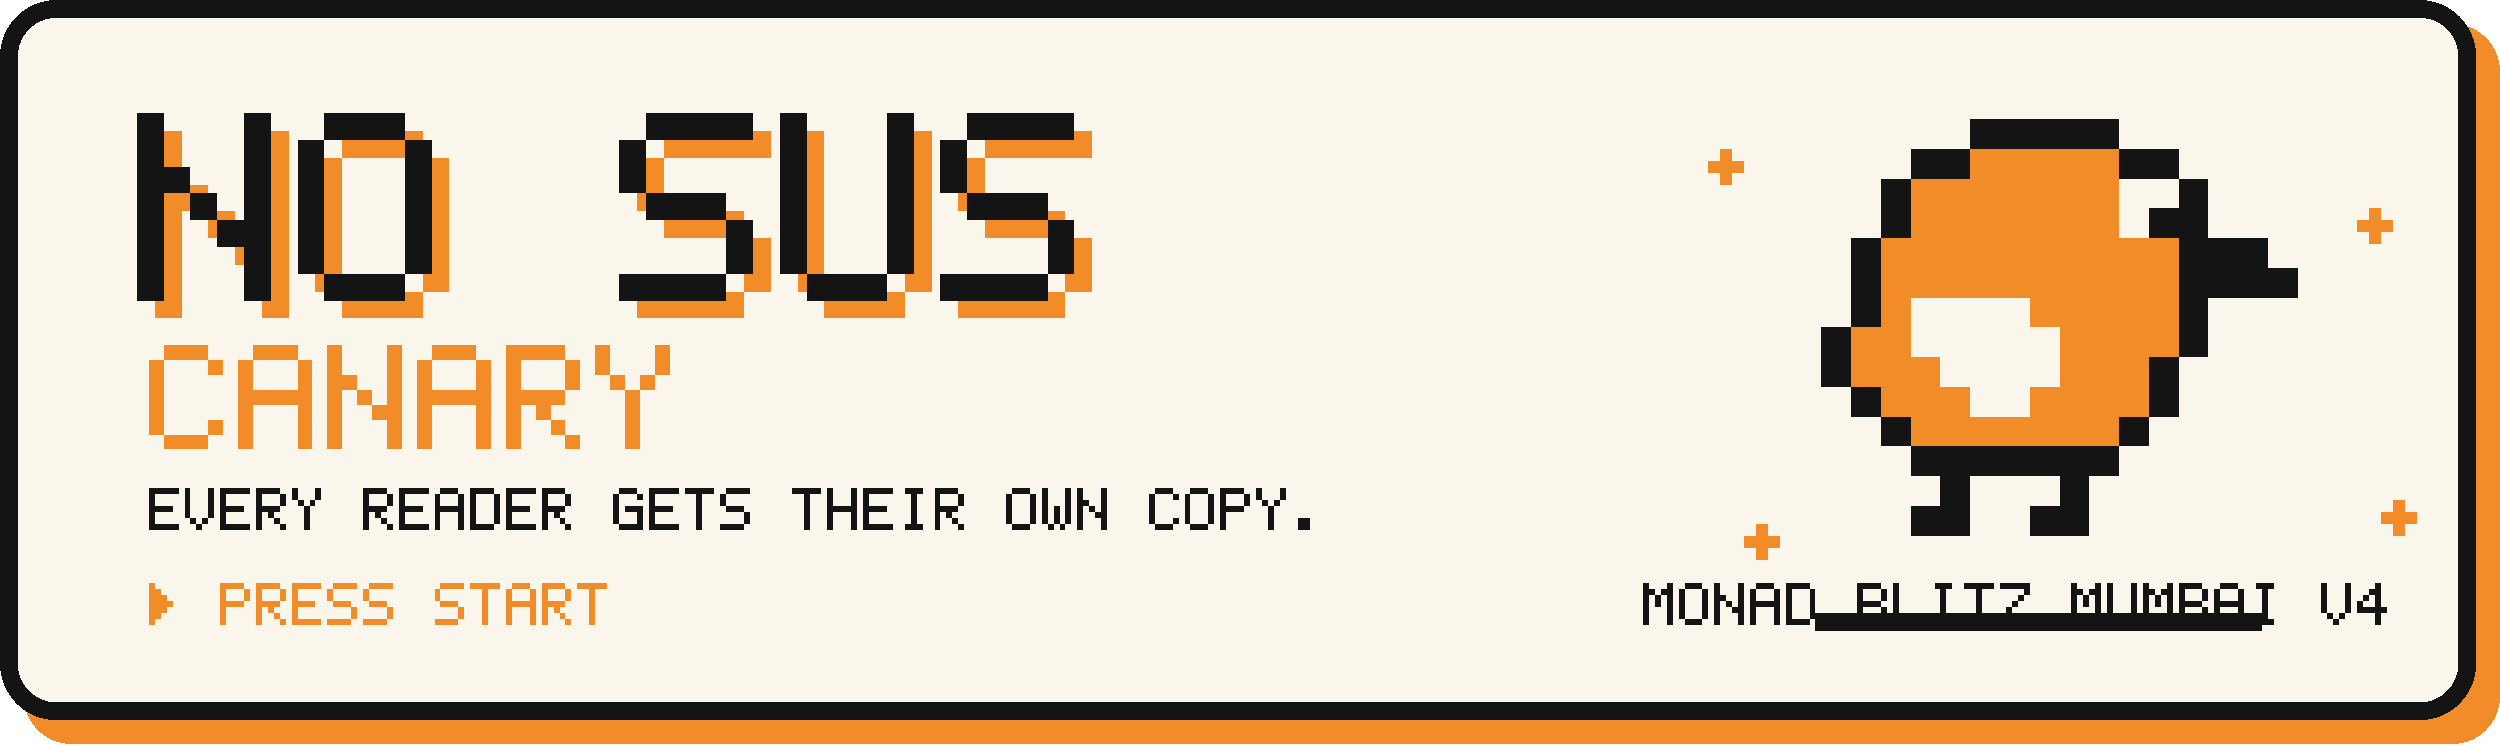
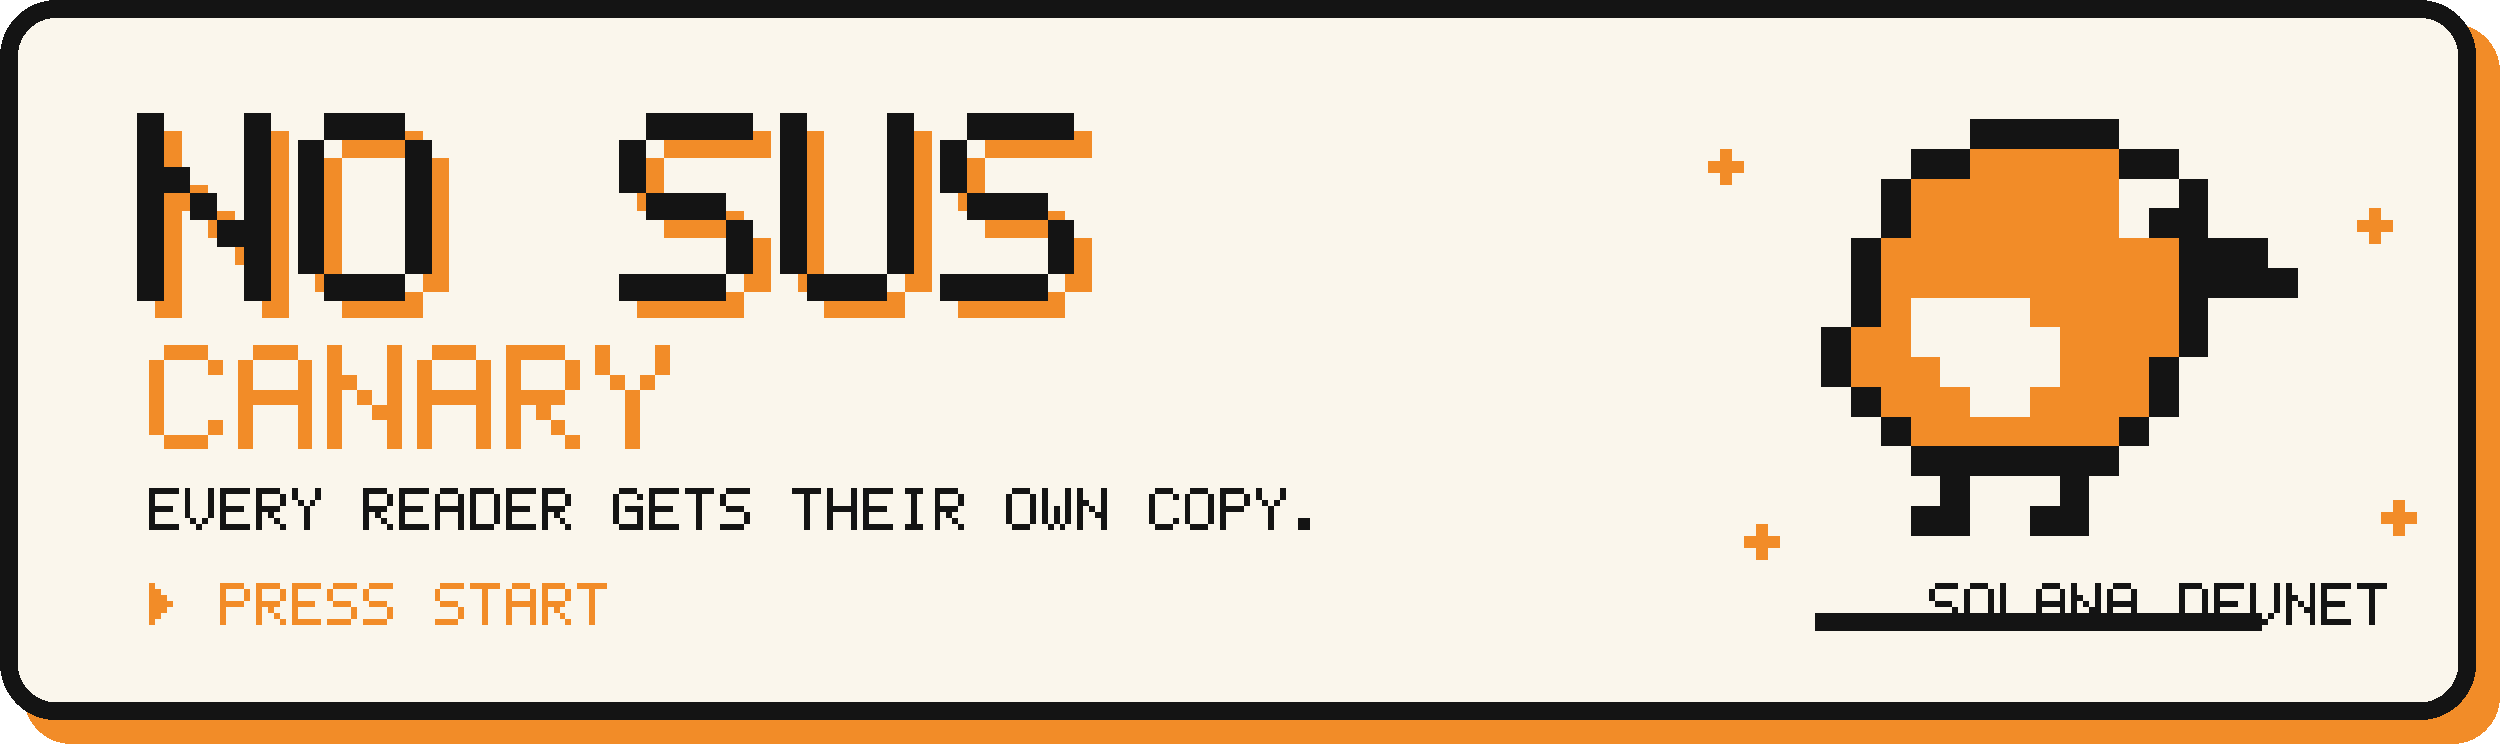
<svg xmlns="http://www.w3.org/2000/svg" width="840" height="250" viewBox="0 0 840 250" role="img" aria-label="NO SUS Canary: every reader gets their own copy." shape-rendering="crispEdges">
  <style>
.blink { animation: blink 1.1s linear infinite; }
@keyframes blink { 0%,55% { opacity: 1; } 56%,100% { opacity: 0; } }
.fa { animation: flapA 0.5s linear infinite; }
.fb { opacity: 0; animation: flapB 0.5s linear infinite; }
@keyframes flapA { 0%,49.9% { opacity: 1; } 50%,100% { opacity: 0; } }
@keyframes flapB { 0%,49.9% { opacity: 0; } 50%,100% { opacity: 1; } }
.bob { animation: bob 1.2s ease-in-out infinite alternate; }
@keyframes bob { from { transform: translateY(0); } to { transform: translateY(-8px); } }
.spark { animation: spark 2.4s steps(2, end) infinite; }
@keyframes spark { 0%,100% { opacity: 1; } 50% { opacity: 0; } }
@media (prefers-reduced-motion: reduce) { * { animation: none !important; } }
</style>
  <defs />
  <rect x="8" y="8" width="832" height="242" rx="16" fill="#F28C28" />
  <rect x="3" y="3" width="826" height="236" rx="16" fill="#FAF6EC" stroke="#141414" stroke-width="6" />
  <rect x="610" y="206" width="150" height="6" fill="#141414" />
  <g class="spark" style="animation-delay:0s" fill="#F28C28">
    <rect x="578" y="50" width="4" height="12" />
    <rect x="574" y="54" width="12" height="4" />
  </g>
  <g class="spark" style="animation-delay:0.6s" fill="#F28C28">
    <rect x="796" y="70" width="4" height="12" />
    <rect x="792" y="74" width="12" height="4" />
  </g>
  <g class="spark" style="animation-delay:1.2s" fill="#F28C28">
    <rect x="590" y="176" width="4" height="12" />
    <rect x="586" y="180" width="12" height="4" />
  </g>
  <g class="spark" style="animation-delay:1.8s" fill="#F28C28">
    <rect x="804" y="168" width="4" height="12" />
    <rect x="800" y="172" width="12" height="4" />
  </g>
  <g fill="#F28C28">
    <rect x="52" y="44" width="9" height="9" />
    <rect x="88" y="44" width="9" height="9" />
    <rect x="52" y="53" width="9" height="9" />
    <rect x="88" y="53" width="9" height="9" />
    <rect x="52" y="62" width="18" height="9" />
    <rect x="88" y="62" width="9" height="9" />
    <rect x="52" y="71" width="9" height="9" />
    <rect x="70" y="71" width="9" height="9" />
    <rect x="88" y="71" width="9" height="9" />
    <rect x="52" y="80" width="9" height="9" />
    <rect x="79" y="80" width="18" height="9" />
    <rect x="52" y="89" width="9" height="9" />
    <rect x="88" y="89" width="9" height="9" />
    <rect x="52" y="98" width="9" height="9" />
    <rect x="88" y="98" width="9" height="9" />
    <rect x="115" y="44" width="27" height="9" />
    <rect x="106" y="53" width="9" height="9" />
    <rect x="142" y="53" width="9" height="9" />
    <rect x="106" y="62" width="9" height="9" />
    <rect x="142" y="62" width="9" height="9" />
    <rect x="106" y="71" width="9" height="9" />
    <rect x="142" y="71" width="9" height="9" />
    <rect x="106" y="80" width="9" height="9" />
    <rect x="142" y="80" width="9" height="9" />
    <rect x="106" y="89" width="9" height="9" />
    <rect x="142" y="89" width="9" height="9" />
    <rect x="115" y="98" width="27" height="9" />
    <rect x="223" y="44" width="36" height="9" />
    <rect x="214" y="53" width="9" height="9" />
    <rect x="214" y="62" width="9" height="9" />
    <rect x="223" y="71" width="27" height="9" />
    <rect x="250" y="80" width="9" height="9" />
    <rect x="250" y="89" width="9" height="9" />
    <rect x="214" y="98" width="36" height="9" />
    <rect x="268" y="44" width="9" height="9" />
    <rect x="304" y="44" width="9" height="9" />
    <rect x="268" y="53" width="9" height="9" />
    <rect x="304" y="53" width="9" height="9" />
    <rect x="268" y="62" width="9" height="9" />
    <rect x="304" y="62" width="9" height="9" />
    <rect x="268" y="71" width="9" height="9" />
    <rect x="304" y="71" width="9" height="9" />
    <rect x="268" y="80" width="9" height="9" />
    <rect x="304" y="80" width="9" height="9" />
    <rect x="268" y="89" width="9" height="9" />
    <rect x="304" y="89" width="9" height="9" />
    <rect x="277" y="98" width="27" height="9" />
    <rect x="331" y="44" width="36" height="9" />
    <rect x="322" y="53" width="9" height="9" />
    <rect x="322" y="62" width="9" height="9" />
    <rect x="331" y="71" width="27" height="9" />
    <rect x="358" y="80" width="9" height="9" />
    <rect x="358" y="89" width="9" height="9" />
    <rect x="322" y="98" width="36" height="9" />
  </g>
  <g fill="#141414">
    <rect x="46" y="38" width="9" height="9" />
    <rect x="82" y="38" width="9" height="9" />
    <rect x="46" y="47" width="9" height="9" />
    <rect x="82" y="47" width="9" height="9" />
    <rect x="46" y="56" width="18" height="9" />
    <rect x="82" y="56" width="9" height="9" />
    <rect x="46" y="65" width="9" height="9" />
    <rect x="64" y="65" width="9" height="9" />
    <rect x="82" y="65" width="9" height="9" />
    <rect x="46" y="74" width="9" height="9" />
    <rect x="73" y="74" width="18" height="9" />
    <rect x="46" y="83" width="9" height="9" />
    <rect x="82" y="83" width="9" height="9" />
    <rect x="46" y="92" width="9" height="9" />
    <rect x="82" y="92" width="9" height="9" />
    <rect x="109" y="38" width="27" height="9" />
    <rect x="100" y="47" width="9" height="9" />
    <rect x="136" y="47" width="9" height="9" />
    <rect x="100" y="56" width="9" height="9" />
    <rect x="136" y="56" width="9" height="9" />
    <rect x="100" y="65" width="9" height="9" />
    <rect x="136" y="65" width="9" height="9" />
    <rect x="100" y="74" width="9" height="9" />
    <rect x="136" y="74" width="9" height="9" />
    <rect x="100" y="83" width="9" height="9" />
    <rect x="136" y="83" width="9" height="9" />
    <rect x="109" y="92" width="27" height="9" />
    <rect x="217" y="38" width="36" height="9" />
    <rect x="208" y="47" width="9" height="9" />
    <rect x="208" y="56" width="9" height="9" />
    <rect x="217" y="65" width="27" height="9" />
    <rect x="244" y="74" width="9" height="9" />
    <rect x="244" y="83" width="9" height="9" />
    <rect x="208" y="92" width="36" height="9" />
    <rect x="262" y="38" width="9" height="9" />
    <rect x="298" y="38" width="9" height="9" />
    <rect x="262" y="47" width="9" height="9" />
    <rect x="298" y="47" width="9" height="9" />
    <rect x="262" y="56" width="9" height="9" />
    <rect x="298" y="56" width="9" height="9" />
    <rect x="262" y="65" width="9" height="9" />
    <rect x="298" y="65" width="9" height="9" />
    <rect x="262" y="74" width="9" height="9" />
    <rect x="298" y="74" width="9" height="9" />
    <rect x="262" y="83" width="9" height="9" />
    <rect x="298" y="83" width="9" height="9" />
    <rect x="271" y="92" width="27" height="9" />
    <rect x="325" y="38" width="36" height="9" />
    <rect x="316" y="47" width="9" height="9" />
    <rect x="316" y="56" width="9" height="9" />
    <rect x="325" y="65" width="27" height="9" />
    <rect x="352" y="74" width="9" height="9" />
    <rect x="352" y="83" width="9" height="9" />
    <rect x="316" y="92" width="36" height="9" />
  </g>
  <g fill="#F28C28">
    <rect x="55" y="116" width="15" height="5" />
    <rect x="50" y="121" width="5" height="5" />
    <rect x="70" y="121" width="5" height="5" />
    <rect x="50" y="126" width="5" height="5" />
    <rect x="50" y="131" width="5" height="5" />
    <rect x="50" y="136" width="5" height="5" />
    <rect x="50" y="141" width="5" height="5" />
    <rect x="70" y="141" width="5" height="5" />
    <rect x="55" y="146" width="15" height="5" />
    <rect x="85" y="116" width="15" height="5" />
    <rect x="80" y="121" width="5" height="5" />
    <rect x="100" y="121" width="5" height="5" />
    <rect x="80" y="126" width="5" height="5" />
    <rect x="100" y="126" width="5" height="5" />
    <rect x="80" y="131" width="25" height="5" />
    <rect x="80" y="136" width="5" height="5" />
    <rect x="100" y="136" width="5" height="5" />
    <rect x="80" y="141" width="5" height="5" />
    <rect x="100" y="141" width="5" height="5" />
    <rect x="80" y="146" width="5" height="5" />
    <rect x="100" y="146" width="5" height="5" />
    <rect x="110" y="116" width="5" height="5" />
    <rect x="130" y="116" width="5" height="5" />
    <rect x="110" y="121" width="5" height="5" />
    <rect x="130" y="121" width="5" height="5" />
    <rect x="110" y="126" width="10" height="5" />
    <rect x="130" y="126" width="5" height="5" />
    <rect x="110" y="131" width="5" height="5" />
    <rect x="120" y="131" width="5" height="5" />
    <rect x="130" y="131" width="5" height="5" />
    <rect x="110" y="136" width="5" height="5" />
    <rect x="125" y="136" width="10" height="5" />
    <rect x="110" y="141" width="5" height="5" />
    <rect x="130" y="141" width="5" height="5" />
    <rect x="110" y="146" width="5" height="5" />
    <rect x="130" y="146" width="5" height="5" />
    <rect x="145" y="116" width="15" height="5" />
    <rect x="140" y="121" width="5" height="5" />
    <rect x="160" y="121" width="5" height="5" />
    <rect x="140" y="126" width="5" height="5" />
    <rect x="160" y="126" width="5" height="5" />
    <rect x="140" y="131" width="25" height="5" />
    <rect x="140" y="136" width="5" height="5" />
    <rect x="160" y="136" width="5" height="5" />
    <rect x="140" y="141" width="5" height="5" />
    <rect x="160" y="141" width="5" height="5" />
    <rect x="140" y="146" width="5" height="5" />
    <rect x="160" y="146" width="5" height="5" />
    <rect x="170" y="116" width="20" height="5" />
    <rect x="170" y="121" width="5" height="5" />
    <rect x="190" y="121" width="5" height="5" />
    <rect x="170" y="126" width="5" height="5" />
    <rect x="190" y="126" width="5" height="5" />
    <rect x="170" y="131" width="20" height="5" />
    <rect x="170" y="136" width="5" height="5" />
    <rect x="180" y="136" width="5" height="5" />
    <rect x="170" y="141" width="5" height="5" />
    <rect x="185" y="141" width="5" height="5" />
    <rect x="170" y="146" width="5" height="5" />
    <rect x="190" y="146" width="5" height="5" />
    <rect x="200" y="116" width="5" height="5" />
    <rect x="220" y="116" width="5" height="5" />
    <rect x="200" y="121" width="5" height="5" />
    <rect x="220" y="121" width="5" height="5" />
    <rect x="205" y="126" width="5" height="5" />
    <rect x="215" y="126" width="5" height="5" />
    <rect x="210" y="131" width="5" height="5" />
    <rect x="210" y="136" width="5" height="5" />
    <rect x="210" y="141" width="5" height="5" />
    <rect x="210" y="146" width="5" height="5" />
  </g>
  <g fill="#141414">
    <rect x="50" y="164" width="10" height="2" />
    <rect x="50" y="166" width="2" height="2" />
    <rect x="50" y="168" width="2" height="2" />
    <rect x="50" y="170" width="8" height="2" />
    <rect x="50" y="172" width="2" height="2" />
    <rect x="50" y="174" width="2" height="2" />
    <rect x="50" y="176" width="10" height="2" />
    <rect x="62" y="164" width="2" height="2" />
    <rect x="70" y="164" width="2" height="2" />
    <rect x="62" y="166" width="2" height="2" />
    <rect x="70" y="166" width="2" height="2" />
    <rect x="62" y="168" width="2" height="2" />
    <rect x="70" y="168" width="2" height="2" />
    <rect x="62" y="170" width="2" height="2" />
    <rect x="70" y="170" width="2" height="2" />
    <rect x="62" y="172" width="2" height="2" />
    <rect x="70" y="172" width="2" height="2" />
    <rect x="64" y="174" width="2" height="2" />
    <rect x="68" y="174" width="2" height="2" />
    <rect x="66" y="176" width="2" height="2" />
    <rect x="74" y="164" width="10" height="2" />
    <rect x="74" y="166" width="2" height="2" />
    <rect x="74" y="168" width="2" height="2" />
    <rect x="74" y="170" width="8" height="2" />
    <rect x="74" y="172" width="2" height="2" />
    <rect x="74" y="174" width="2" height="2" />
    <rect x="74" y="176" width="10" height="2" />
    <rect x="86" y="164" width="8" height="2" />
    <rect x="86" y="166" width="2" height="2" />
    <rect x="94" y="166" width="2" height="2" />
    <rect x="86" y="168" width="2" height="2" />
    <rect x="94" y="168" width="2" height="2" />
    <rect x="86" y="170" width="8" height="2" />
    <rect x="86" y="172" width="2" height="2" />
    <rect x="90" y="172" width="2" height="2" />
    <rect x="86" y="174" width="2" height="2" />
    <rect x="92" y="174" width="2" height="2" />
    <rect x="86" y="176" width="2" height="2" />
    <rect x="94" y="176" width="2" height="2" />
    <rect x="98" y="164" width="2" height="2" />
    <rect x="106" y="164" width="2" height="2" />
    <rect x="98" y="166" width="2" height="2" />
    <rect x="106" y="166" width="2" height="2" />
    <rect x="100" y="168" width="2" height="2" />
    <rect x="104" y="168" width="2" height="2" />
    <rect x="102" y="170" width="2" height="2" />
    <rect x="102" y="172" width="2" height="2" />
    <rect x="102" y="174" width="2" height="2" />
    <rect x="102" y="176" width="2" height="2" />
    <rect x="122" y="164" width="8" height="2" />
    <rect x="122" y="166" width="2" height="2" />
    <rect x="130" y="166" width="2" height="2" />
    <rect x="122" y="168" width="2" height="2" />
    <rect x="130" y="168" width="2" height="2" />
    <rect x="122" y="170" width="8" height="2" />
    <rect x="122" y="172" width="2" height="2" />
    <rect x="126" y="172" width="2" height="2" />
    <rect x="122" y="174" width="2" height="2" />
    <rect x="128" y="174" width="2" height="2" />
    <rect x="122" y="176" width="2" height="2" />
    <rect x="130" y="176" width="2" height="2" />
    <rect x="134" y="164" width="10" height="2" />
    <rect x="134" y="166" width="2" height="2" />
    <rect x="134" y="168" width="2" height="2" />
    <rect x="134" y="170" width="8" height="2" />
    <rect x="134" y="172" width="2" height="2" />
    <rect x="134" y="174" width="2" height="2" />
    <rect x="134" y="176" width="10" height="2" />
    <rect x="148" y="164" width="6" height="2" />
    <rect x="146" y="166" width="2" height="2" />
    <rect x="154" y="166" width="2" height="2" />
    <rect x="146" y="168" width="2" height="2" />
    <rect x="154" y="168" width="2" height="2" />
    <rect x="146" y="170" width="10" height="2" />
    <rect x="146" y="172" width="2" height="2" />
    <rect x="154" y="172" width="2" height="2" />
    <rect x="146" y="174" width="2" height="2" />
    <rect x="154" y="174" width="2" height="2" />
    <rect x="146" y="176" width="2" height="2" />
    <rect x="154" y="176" width="2" height="2" />
    <rect x="158" y="164" width="8" height="2" />
    <rect x="158" y="166" width="2" height="2" />
    <rect x="166" y="166" width="2" height="2" />
    <rect x="158" y="168" width="2" height="2" />
    <rect x="166" y="168" width="2" height="2" />
    <rect x="158" y="170" width="2" height="2" />
    <rect x="166" y="170" width="2" height="2" />
    <rect x="158" y="172" width="2" height="2" />
    <rect x="166" y="172" width="2" height="2" />
    <rect x="158" y="174" width="2" height="2" />
    <rect x="166" y="174" width="2" height="2" />
    <rect x="158" y="176" width="8" height="2" />
    <rect x="170" y="164" width="10" height="2" />
    <rect x="170" y="166" width="2" height="2" />
    <rect x="170" y="168" width="2" height="2" />
    <rect x="170" y="170" width="8" height="2" />
    <rect x="170" y="172" width="2" height="2" />
    <rect x="170" y="174" width="2" height="2" />
    <rect x="170" y="176" width="10" height="2" />
    <rect x="182" y="164" width="8" height="2" />
    <rect x="182" y="166" width="2" height="2" />
    <rect x="190" y="166" width="2" height="2" />
    <rect x="182" y="168" width="2" height="2" />
    <rect x="190" y="168" width="2" height="2" />
    <rect x="182" y="170" width="8" height="2" />
    <rect x="182" y="172" width="2" height="2" />
    <rect x="186" y="172" width="2" height="2" />
    <rect x="182" y="174" width="2" height="2" />
    <rect x="188" y="174" width="2" height="2" />
    <rect x="182" y="176" width="2" height="2" />
    <rect x="190" y="176" width="2" height="2" />
    <rect x="208" y="164" width="6" height="2" />
    <rect x="206" y="166" width="2" height="2" />
    <rect x="214" y="166" width="2" height="2" />
    <rect x="206" y="168" width="2" height="2" />
    <rect x="206" y="170" width="2" height="2" />
    <rect x="210" y="170" width="6" height="2" />
    <rect x="206" y="172" width="2" height="2" />
    <rect x="214" y="172" width="2" height="2" />
    <rect x="206" y="174" width="2" height="2" />
    <rect x="214" y="174" width="2" height="2" />
    <rect x="208" y="176" width="8" height="2" />
    <rect x="218" y="164" width="10" height="2" />
    <rect x="218" y="166" width="2" height="2" />
    <rect x="218" y="168" width="2" height="2" />
    <rect x="218" y="170" width="8" height="2" />
    <rect x="218" y="172" width="2" height="2" />
    <rect x="218" y="174" width="2" height="2" />
    <rect x="218" y="176" width="10" height="2" />
    <rect x="230" y="164" width="10" height="2" />
    <rect x="234" y="166" width="2" height="2" />
    <rect x="234" y="168" width="2" height="2" />
    <rect x="234" y="170" width="2" height="2" />
    <rect x="234" y="172" width="2" height="2" />
    <rect x="234" y="174" width="2" height="2" />
    <rect x="234" y="176" width="2" height="2" />
    <rect x="244" y="164" width="8" height="2" />
    <rect x="242" y="166" width="2" height="2" />
    <rect x="242" y="168" width="2" height="2" />
    <rect x="244" y="170" width="6" height="2" />
    <rect x="250" y="172" width="2" height="2" />
    <rect x="250" y="174" width="2" height="2" />
    <rect x="242" y="176" width="8" height="2" />
    <rect x="266" y="164" width="10" height="2" />
    <rect x="270" y="166" width="2" height="2" />
    <rect x="270" y="168" width="2" height="2" />
    <rect x="270" y="170" width="2" height="2" />
    <rect x="270" y="172" width="2" height="2" />
    <rect x="270" y="174" width="2" height="2" />
    <rect x="270" y="176" width="2" height="2" />
    <rect x="278" y="164" width="2" height="2" />
    <rect x="286" y="164" width="2" height="2" />
    <rect x="278" y="166" width="2" height="2" />
    <rect x="286" y="166" width="2" height="2" />
    <rect x="278" y="168" width="2" height="2" />
    <rect x="286" y="168" width="2" height="2" />
    <rect x="278" y="170" width="10" height="2" />
    <rect x="278" y="172" width="2" height="2" />
    <rect x="286" y="172" width="2" height="2" />
    <rect x="278" y="174" width="2" height="2" />
    <rect x="286" y="174" width="2" height="2" />
    <rect x="278" y="176" width="2" height="2" />
    <rect x="286" y="176" width="2" height="2" />
    <rect x="290" y="164" width="10" height="2" />
    <rect x="290" y="166" width="2" height="2" />
    <rect x="290" y="168" width="2" height="2" />
    <rect x="290" y="170" width="8" height="2" />
    <rect x="290" y="172" width="2" height="2" />
    <rect x="290" y="174" width="2" height="2" />
    <rect x="290" y="176" width="10" height="2" />
    <rect x="304" y="164" width="6" height="2" />
    <rect x="306" y="166" width="2" height="2" />
    <rect x="306" y="168" width="2" height="2" />
    <rect x="306" y="170" width="2" height="2" />
    <rect x="306" y="172" width="2" height="2" />
    <rect x="306" y="174" width="2" height="2" />
    <rect x="304" y="176" width="6" height="2" />
    <rect x="314" y="164" width="8" height="2" />
    <rect x="314" y="166" width="2" height="2" />
    <rect x="322" y="166" width="2" height="2" />
    <rect x="314" y="168" width="2" height="2" />
    <rect x="322" y="168" width="2" height="2" />
    <rect x="314" y="170" width="8" height="2" />
    <rect x="314" y="172" width="2" height="2" />
    <rect x="318" y="172" width="2" height="2" />
    <rect x="314" y="174" width="2" height="2" />
    <rect x="320" y="174" width="2" height="2" />
    <rect x="314" y="176" width="2" height="2" />
    <rect x="322" y="176" width="2" height="2" />
    <rect x="340" y="164" width="6" height="2" />
    <rect x="338" y="166" width="2" height="2" />
    <rect x="346" y="166" width="2" height="2" />
    <rect x="338" y="168" width="2" height="2" />
    <rect x="346" y="168" width="2" height="2" />
    <rect x="338" y="170" width="2" height="2" />
    <rect x="346" y="170" width="2" height="2" />
    <rect x="338" y="172" width="2" height="2" />
    <rect x="346" y="172" width="2" height="2" />
    <rect x="338" y="174" width="2" height="2" />
    <rect x="346" y="174" width="2" height="2" />
    <rect x="340" y="176" width="6" height="2" />
    <rect x="350" y="164" width="2" height="2" />
    <rect x="358" y="164" width="2" height="2" />
    <rect x="350" y="166" width="2" height="2" />
    <rect x="358" y="166" width="2" height="2" />
    <rect x="350" y="168" width="2" height="2" />
    <rect x="358" y="168" width="2" height="2" />
    <rect x="350" y="170" width="2" height="2" />
    <rect x="354" y="170" width="2" height="2" />
    <rect x="358" y="170" width="2" height="2" />
    <rect x="350" y="172" width="2" height="2" />
    <rect x="354" y="172" width="2" height="2" />
    <rect x="358" y="172" width="2" height="2" />
    <rect x="350" y="174" width="2" height="2" />
    <rect x="354" y="174" width="2" height="2" />
    <rect x="358" y="174" width="2" height="2" />
    <rect x="352" y="176" width="2" height="2" />
    <rect x="356" y="176" width="2" height="2" />
    <rect x="362" y="164" width="2" height="2" />
    <rect x="370" y="164" width="2" height="2" />
    <rect x="362" y="166" width="2" height="2" />
    <rect x="370" y="166" width="2" height="2" />
    <rect x="362" y="168" width="4" height="2" />
    <rect x="370" y="168" width="2" height="2" />
    <rect x="362" y="170" width="2" height="2" />
    <rect x="366" y="170" width="2" height="2" />
    <rect x="370" y="170" width="2" height="2" />
    <rect x="362" y="172" width="2" height="2" />
    <rect x="368" y="172" width="4" height="2" />
    <rect x="362" y="174" width="2" height="2" />
    <rect x="370" y="174" width="2" height="2" />
    <rect x="362" y="176" width="2" height="2" />
    <rect x="370" y="176" width="2" height="2" />
    <rect x="388" y="164" width="6" height="2" />
    <rect x="386" y="166" width="2" height="2" />
    <rect x="394" y="166" width="2" height="2" />
    <rect x="386" y="168" width="2" height="2" />
    <rect x="386" y="170" width="2" height="2" />
    <rect x="386" y="172" width="2" height="2" />
    <rect x="386" y="174" width="2" height="2" />
    <rect x="394" y="174" width="2" height="2" />
    <rect x="388" y="176" width="6" height="2" />
    <rect x="400" y="164" width="6" height="2" />
    <rect x="398" y="166" width="2" height="2" />
    <rect x="406" y="166" width="2" height="2" />
    <rect x="398" y="168" width="2" height="2" />
    <rect x="406" y="168" width="2" height="2" />
    <rect x="398" y="170" width="2" height="2" />
    <rect x="406" y="170" width="2" height="2" />
    <rect x="398" y="172" width="2" height="2" />
    <rect x="406" y="172" width="2" height="2" />
    <rect x="398" y="174" width="2" height="2" />
    <rect x="406" y="174" width="2" height="2" />
    <rect x="400" y="176" width="6" height="2" />
    <rect x="410" y="164" width="8" height="2" />
    <rect x="410" y="166" width="2" height="2" />
    <rect x="418" y="166" width="2" height="2" />
    <rect x="410" y="168" width="2" height="2" />
    <rect x="418" y="168" width="2" height="2" />
    <rect x="410" y="170" width="8" height="2" />
    <rect x="410" y="172" width="2" height="2" />
    <rect x="410" y="174" width="2" height="2" />
    <rect x="410" y="176" width="2" height="2" />
    <rect x="422" y="164" width="2" height="2" />
    <rect x="430" y="164" width="2" height="2" />
    <rect x="422" y="166" width="2" height="2" />
    <rect x="430" y="166" width="2" height="2" />
    <rect x="424" y="168" width="2" height="2" />
    <rect x="428" y="168" width="2" height="2" />
    <rect x="426" y="170" width="2" height="2" />
    <rect x="426" y="172" width="2" height="2" />
    <rect x="426" y="174" width="2" height="2" />
    <rect x="426" y="176" width="2" height="2" />
    <rect x="436" y="174" width="4" height="2" />
    <rect x="436" y="176" width="4" height="2" />
  </g>
  <g class="blink">
    <g fill="#F28C28">
      <rect x="50" y="196" width="2" height="2" />
      <rect x="50" y="198" width="4" height="2" />
      <rect x="50" y="200" width="6" height="2" />
      <rect x="50" y="202" width="8" height="2" />
      <rect x="50" y="204" width="6" height="2" />
      <rect x="50" y="206" width="4" height="2" />
      <rect x="50" y="208" width="2" height="2" />
      <rect x="74" y="196" width="8" height="2" />
      <rect x="74" y="198" width="2" height="2" />
      <rect x="82" y="198" width="2" height="2" />
      <rect x="74" y="200" width="2" height="2" />
      <rect x="82" y="200" width="2" height="2" />
      <rect x="74" y="202" width="8" height="2" />
      <rect x="74" y="204" width="2" height="2" />
      <rect x="74" y="206" width="2" height="2" />
      <rect x="74" y="208" width="2" height="2" />
      <rect x="86" y="196" width="8" height="2" />
      <rect x="86" y="198" width="2" height="2" />
      <rect x="94" y="198" width="2" height="2" />
      <rect x="86" y="200" width="2" height="2" />
      <rect x="94" y="200" width="2" height="2" />
      <rect x="86" y="202" width="8" height="2" />
      <rect x="86" y="204" width="2" height="2" />
      <rect x="90" y="204" width="2" height="2" />
      <rect x="86" y="206" width="2" height="2" />
      <rect x="92" y="206" width="2" height="2" />
      <rect x="86" y="208" width="2" height="2" />
      <rect x="94" y="208" width="2" height="2" />
      <rect x="98" y="196" width="10" height="2" />
      <rect x="98" y="198" width="2" height="2" />
      <rect x="98" y="200" width="2" height="2" />
      <rect x="98" y="202" width="8" height="2" />
      <rect x="98" y="204" width="2" height="2" />
      <rect x="98" y="206" width="2" height="2" />
      <rect x="98" y="208" width="10" height="2" />
      <rect x="112" y="196" width="8" height="2" />
      <rect x="110" y="198" width="2" height="2" />
      <rect x="110" y="200" width="2" height="2" />
      <rect x="112" y="202" width="6" height="2" />
      <rect x="118" y="204" width="2" height="2" />
      <rect x="118" y="206" width="2" height="2" />
      <rect x="110" y="208" width="8" height="2" />
      <rect x="124" y="196" width="8" height="2" />
      <rect x="122" y="198" width="2" height="2" />
      <rect x="122" y="200" width="2" height="2" />
      <rect x="124" y="202" width="6" height="2" />
      <rect x="130" y="204" width="2" height="2" />
      <rect x="130" y="206" width="2" height="2" />
      <rect x="122" y="208" width="8" height="2" />
      <rect x="148" y="196" width="8" height="2" />
      <rect x="146" y="198" width="2" height="2" />
      <rect x="146" y="200" width="2" height="2" />
      <rect x="148" y="202" width="6" height="2" />
      <rect x="154" y="204" width="2" height="2" />
      <rect x="154" y="206" width="2" height="2" />
      <rect x="146" y="208" width="8" height="2" />
      <rect x="158" y="196" width="10" height="2" />
      <rect x="162" y="198" width="2" height="2" />
      <rect x="162" y="200" width="2" height="2" />
      <rect x="162" y="202" width="2" height="2" />
      <rect x="162" y="204" width="2" height="2" />
      <rect x="162" y="206" width="2" height="2" />
      <rect x="162" y="208" width="2" height="2" />
      <rect x="172" y="196" width="6" height="2" />
      <rect x="170" y="198" width="2" height="2" />
      <rect x="178" y="198" width="2" height="2" />
      <rect x="170" y="200" width="2" height="2" />
      <rect x="178" y="200" width="2" height="2" />
      <rect x="170" y="202" width="10" height="2" />
      <rect x="170" y="204" width="2" height="2" />
      <rect x="178" y="204" width="2" height="2" />
      <rect x="170" y="206" width="2" height="2" />
      <rect x="178" y="206" width="2" height="2" />
      <rect x="170" y="208" width="2" height="2" />
      <rect x="178" y="208" width="2" height="2" />
      <rect x="182" y="196" width="8" height="2" />
      <rect x="182" y="198" width="2" height="2" />
      <rect x="190" y="198" width="2" height="2" />
      <rect x="182" y="200" width="2" height="2" />
      <rect x="190" y="200" width="2" height="2" />
      <rect x="182" y="202" width="8" height="2" />
      <rect x="182" y="204" width="2" height="2" />
      <rect x="186" y="204" width="2" height="2" />
      <rect x="182" y="206" width="2" height="2" />
      <rect x="188" y="206" width="2" height="2" />
      <rect x="182" y="208" width="2" height="2" />
      <rect x="190" y="208" width="2" height="2" />
      <rect x="194" y="196" width="10" height="2" />
      <rect x="198" y="198" width="2" height="2" />
      <rect x="198" y="200" width="2" height="2" />
      <rect x="198" y="202" width="2" height="2" />
      <rect x="198" y="204" width="2" height="2" />
      <rect x="198" y="206" width="2" height="2" />
      <rect x="198" y="208" width="2" height="2" />
    </g>
  </g>
  <g fill="#141414">
-     <rect x="552" y="196" width="2" height="2" />
-     <rect x="560" y="196" width="2" height="2" />
-     <rect x="552" y="198" width="4" height="2" />
-     <rect x="558" y="198" width="4" height="2" />
-     <rect x="552" y="200" width="2" height="2" />
-     <rect x="556" y="200" width="2" height="2" />
-     <rect x="560" y="200" width="2" height="2" />
-     <rect x="552" y="202" width="2" height="2" />
-     <rect x="556" y="202" width="2" height="2" />
-     <rect x="560" y="202" width="2" height="2" />
-     <rect x="552" y="204" width="2" height="2" />
-     <rect x="560" y="204" width="2" height="2" />
-     <rect x="552" y="206" width="2" height="2" />
-     <rect x="560" y="206" width="2" height="2" />
-     <rect x="552" y="208" width="2" height="2" />
-     <rect x="560" y="208" width="2" height="2" />
-     <rect x="566" y="196" width="6" height="2" />
-     <rect x="564" y="198" width="2" height="2" />
-     <rect x="572" y="198" width="2" height="2" />
-     <rect x="564" y="200" width="2" height="2" />
-     <rect x="572" y="200" width="2" height="2" />
-     <rect x="564" y="202" width="2" height="2" />
-     <rect x="572" y="202" width="2" height="2" />
-     <rect x="564" y="204" width="2" height="2" />
-     <rect x="572" y="204" width="2" height="2" />
-     <rect x="564" y="206" width="2" height="2" />
-     <rect x="572" y="206" width="2" height="2" />
-     <rect x="566" y="208" width="6" height="2" />
-     <rect x="576" y="196" width="2" height="2" />
-     <rect x="584" y="196" width="2" height="2" />
-     <rect x="576" y="198" width="2" height="2" />
-     <rect x="584" y="198" width="2" height="2" />
-     <rect x="576" y="200" width="4" height="2" />
-     <rect x="584" y="200" width="2" height="2" />
-     <rect x="576" y="202" width="2" height="2" />
-     <rect x="580" y="202" width="2" height="2" />
-     <rect x="584" y="202" width="2" height="2" />
-     <rect x="576" y="204" width="2" height="2" />
-     <rect x="582" y="204" width="4" height="2" />
-     <rect x="576" y="206" width="2" height="2" />
-     <rect x="584" y="206" width="2" height="2" />
-     <rect x="576" y="208" width="2" height="2" />
-     <rect x="584" y="208" width="2" height="2" />
-     <rect x="590" y="196" width="6" height="2" />
-     <rect x="588" y="198" width="2" height="2" />
-     <rect x="596" y="198" width="2" height="2" />
-     <rect x="588" y="200" width="2" height="2" />
-     <rect x="596" y="200" width="2" height="2" />
-     <rect x="588" y="202" width="10" height="2" />
-     <rect x="588" y="204" width="2" height="2" />
-     <rect x="596" y="204" width="2" height="2" />
-     <rect x="588" y="206" width="2" height="2" />
-     <rect x="596" y="206" width="2" height="2" />
-     <rect x="588" y="208" width="2" height="2" />
-     <rect x="596" y="208" width="2" height="2" />
-     <rect x="600" y="196" width="8" height="2" />
-     <rect x="600" y="198" width="2" height="2" />
-     <rect x="608" y="198" width="2" height="2" />
-     <rect x="600" y="200" width="2" height="2" />
-     <rect x="608" y="200" width="2" height="2" />
-     <rect x="600" y="202" width="2" height="2" />
-     <rect x="608" y="202" width="2" height="2" />
-     <rect x="600" y="204" width="2" height="2" />
-     <rect x="608" y="204" width="2" height="2" />
-     <rect x="600" y="206" width="2" height="2" />
-     <rect x="608" y="206" width="2" height="2" />
-     <rect x="600" y="208" width="8" height="2" />
-     <rect x="624" y="196" width="8" height="2" />
-     <rect x="624" y="198" width="2" height="2" />
-     <rect x="632" y="198" width="2" height="2" />
-     <rect x="624" y="200" width="2" height="2" />
-     <rect x="632" y="200" width="2" height="2" />
-     <rect x="624" y="202" width="8" height="2" />
-     <rect x="624" y="204" width="2" height="2" />
-     <rect x="632" y="204" width="2" height="2" />
-     <rect x="624" y="206" width="2" height="2" />
-     <rect x="632" y="206" width="2" height="2" />
-     <rect x="624" y="208" width="8" height="2" />
-     <rect x="636" y="196" width="2" height="2" />
-     <rect x="636" y="198" width="2" height="2" />
-     <rect x="636" y="200" width="2" height="2" />
-     <rect x="636" y="202" width="2" height="2" />
-     <rect x="636" y="204" width="2" height="2" />
-     <rect x="636" y="206" width="2" height="2" />
-     <rect x="636" y="208" width="10" height="2" />
-     <rect x="650" y="196" width="6" height="2" />
-     <rect x="652" y="198" width="2" height="2" />
-     <rect x="652" y="200" width="2" height="2" />
-     <rect x="652" y="202" width="2" height="2" />
-     <rect x="652" y="204" width="2" height="2" />
-     <rect x="652" y="206" width="2" height="2" />
-     <rect x="650" y="208" width="6" height="2" />
-     <rect x="660" y="196" width="10" height="2" />
-     <rect x="664" y="198" width="2" height="2" />
-     <rect x="664" y="200" width="2" height="2" />
-     <rect x="664" y="202" width="2" height="2" />
-     <rect x="664" y="204" width="2" height="2" />
-     <rect x="664" y="206" width="2" height="2" />
-     <rect x="664" y="208" width="2" height="2" />
-     <rect x="672" y="196" width="10" height="2" />
-     <rect x="680" y="198" width="2" height="2" />
-     <rect x="678" y="200" width="2" height="2" />
-     <rect x="676" y="202" width="2" height="2" />
-     <rect x="674" y="204" width="2" height="2" />
+     <rect x="650" y="196" width="8" height="2" />
+     <rect x="648" y="198" width="2" height="2" />
+     <rect x="648" y="200" width="2" height="2" />
+     <rect x="650" y="202" width="6" height="2" />
+     <rect x="656" y="204" width="2" height="2" />
+     <rect x="656" y="206" width="2" height="2" />
+     <rect x="648" y="208" width="8" height="2" />
+     <rect x="662" y="196" width="6" height="2" />
+     <rect x="660" y="198" width="2" height="2" />
+     <rect x="668" y="198" width="2" height="2" />
+     <rect x="660" y="200" width="2" height="2" />
+     <rect x="668" y="200" width="2" height="2" />
+     <rect x="660" y="202" width="2" height="2" />
+     <rect x="668" y="202" width="2" height="2" />
+     <rect x="660" y="204" width="2" height="2" />
+     <rect x="668" y="204" width="2" height="2" />
+     <rect x="660" y="206" width="2" height="2" />
+     <rect x="668" y="206" width="2" height="2" />
+     <rect x="662" y="208" width="6" height="2" />
+     <rect x="672" y="196" width="2" height="2" />
+     <rect x="672" y="198" width="2" height="2" />
+     <rect x="672" y="200" width="2" height="2" />
+     <rect x="672" y="202" width="2" height="2" />
+     <rect x="672" y="204" width="2" height="2" />
    <rect x="672" y="206" width="2" height="2" />
    <rect x="672" y="208" width="10" height="2" />
+     <rect x="686" y="196" width="6" height="2" />
+     <rect x="684" y="198" width="2" height="2" />
+     <rect x="692" y="198" width="2" height="2" />
+     <rect x="684" y="200" width="2" height="2" />
+     <rect x="692" y="200" width="2" height="2" />
+     <rect x="684" y="202" width="10" height="2" />
+     <rect x="684" y="204" width="2" height="2" />
+     <rect x="692" y="204" width="2" height="2" />
+     <rect x="684" y="206" width="2" height="2" />
+     <rect x="692" y="206" width="2" height="2" />
+     <rect x="684" y="208" width="2" height="2" />
+     <rect x="692" y="208" width="2" height="2" />
    <rect x="696" y="196" width="2" height="2" />
    <rect x="704" y="196" width="2" height="2" />
-     <rect x="696" y="198" width="4" height="2" />
-     <rect x="702" y="198" width="4" height="2" />
-     <rect x="696" y="200" width="2" height="2" />
-     <rect x="700" y="200" width="2" height="2" />
+     <rect x="696" y="198" width="2" height="2" />
+     <rect x="704" y="198" width="2" height="2" />
+     <rect x="696" y="200" width="4" height="2" />
    <rect x="704" y="200" width="2" height="2" />
    <rect x="696" y="202" width="2" height="2" />
    <rect x="700" y="202" width="2" height="2" />
    <rect x="704" y="202" width="2" height="2" />
    <rect x="696" y="204" width="2" height="2" />
-     <rect x="704" y="204" width="2" height="2" />
+     <rect x="702" y="204" width="4" height="2" />
    <rect x="696" y="206" width="2" height="2" />
    <rect x="704" y="206" width="2" height="2" />
    <rect x="696" y="208" width="2" height="2" />
    <rect x="704" y="208" width="2" height="2" />
-     <rect x="708" y="196" width="2" height="2" />
-     <rect x="716" y="196" width="2" height="2" />
+     <rect x="710" y="196" width="6" height="2" />
    <rect x="708" y="198" width="2" height="2" />
    <rect x="716" y="198" width="2" height="2" />
    <rect x="708" y="200" width="2" height="2" />
    <rect x="716" y="200" width="2" height="2" />
-     <rect x="708" y="202" width="2" height="2" />
-     <rect x="716" y="202" width="2" height="2" />
+     <rect x="708" y="202" width="10" height="2" />
    <rect x="708" y="204" width="2" height="2" />
    <rect x="716" y="204" width="2" height="2" />
    <rect x="708" y="206" width="2" height="2" />
    <rect x="716" y="206" width="2" height="2" />
-     <rect x="710" y="208" width="6" height="2" />
-     <rect x="720" y="196" width="2" height="2" />
-     <rect x="728" y="196" width="2" height="2" />
-     <rect x="720" y="198" width="4" height="2" />
-     <rect x="726" y="198" width="4" height="2" />
-     <rect x="720" y="200" width="2" height="2" />
-     <rect x="724" y="200" width="2" height="2" />
-     <rect x="728" y="200" width="2" height="2" />
-     <rect x="720" y="202" width="2" height="2" />
-     <rect x="724" y="202" width="2" height="2" />
-     <rect x="728" y="202" width="2" height="2" />
-     <rect x="720" y="204" width="2" height="2" />
-     <rect x="728" y="204" width="2" height="2" />
-     <rect x="720" y="206" width="2" height="2" />
-     <rect x="728" y="206" width="2" height="2" />
-     <rect x="720" y="208" width="2" height="2" />
-     <rect x="728" y="208" width="2" height="2" />
+     <rect x="708" y="208" width="2" height="2" />
+     <rect x="716" y="208" width="2" height="2" />
    <rect x="732" y="196" width="8" height="2" />
    <rect x="732" y="198" width="2" height="2" />
    <rect x="740" y="198" width="2" height="2" />
    <rect x="732" y="200" width="2" height="2" />
    <rect x="740" y="200" width="2" height="2" />
-     <rect x="732" y="202" width="8" height="2" />
+     <rect x="732" y="202" width="2" height="2" />
+     <rect x="740" y="202" width="2" height="2" />
    <rect x="732" y="204" width="2" height="2" />
    <rect x="740" y="204" width="2" height="2" />
    <rect x="732" y="206" width="2" height="2" />
    <rect x="740" y="206" width="2" height="2" />
    <rect x="732" y="208" width="8" height="2" />
-     <rect x="746" y="196" width="6" height="2" />
+     <rect x="744" y="196" width="10" height="2" />
    <rect x="744" y="198" width="2" height="2" />
-     <rect x="752" y="198" width="2" height="2" />
    <rect x="744" y="200" width="2" height="2" />
-     <rect x="752" y="200" width="2" height="2" />
-     <rect x="744" y="202" width="10" height="2" />
+     <rect x="744" y="202" width="8" height="2" />
    <rect x="744" y="204" width="2" height="2" />
-     <rect x="752" y="204" width="2" height="2" />
    <rect x="744" y="206" width="2" height="2" />
-     <rect x="752" y="206" width="2" height="2" />
-     <rect x="744" y="208" width="2" height="2" />
-     <rect x="752" y="208" width="2" height="2" />
-     <rect x="758" y="196" width="6" height="2" />
-     <rect x="760" y="198" width="2" height="2" />
-     <rect x="760" y="200" width="2" height="2" />
-     <rect x="760" y="202" width="2" height="2" />
-     <rect x="760" y="204" width="2" height="2" />
-     <rect x="760" y="206" width="2" height="2" />
-     <rect x="758" y="208" width="6" height="2" />
-     <rect x="780" y="196" width="2" height="2" />
-     <rect x="788" y="196" width="2" height="2" />
+     <rect x="744" y="208" width="10" height="2" />
+     <rect x="756" y="196" width="2" height="2" />
+     <rect x="764" y="196" width="2" height="2" />
+     <rect x="756" y="198" width="2" height="2" />
+     <rect x="764" y="198" width="2" height="2" />
+     <rect x="756" y="200" width="2" height="2" />
+     <rect x="764" y="200" width="2" height="2" />
+     <rect x="756" y="202" width="2" height="2" />
+     <rect x="764" y="202" width="2" height="2" />
+     <rect x="756" y="204" width="2" height="2" />
+     <rect x="764" y="204" width="2" height="2" />
+     <rect x="758" y="206" width="2" height="2" />
+     <rect x="762" y="206" width="2" height="2" />
+     <rect x="760" y="208" width="2" height="2" />
+     <rect x="768" y="196" width="2" height="2" />
+     <rect x="776" y="196" width="2" height="2" />
+     <rect x="768" y="198" width="2" height="2" />
+     <rect x="776" y="198" width="2" height="2" />
+     <rect x="768" y="200" width="4" height="2" />
+     <rect x="776" y="200" width="2" height="2" />
+     <rect x="768" y="202" width="2" height="2" />
+     <rect x="772" y="202" width="2" height="2" />
+     <rect x="776" y="202" width="2" height="2" />
+     <rect x="768" y="204" width="2" height="2" />
+     <rect x="774" y="204" width="4" height="2" />
+     <rect x="768" y="206" width="2" height="2" />
+     <rect x="776" y="206" width="2" height="2" />
+     <rect x="768" y="208" width="2" height="2" />
+     <rect x="776" y="208" width="2" height="2" />
+     <rect x="780" y="196" width="10" height="2" />
    <rect x="780" y="198" width="2" height="2" />
-     <rect x="788" y="198" width="2" height="2" />
    <rect x="780" y="200" width="2" height="2" />
-     <rect x="788" y="200" width="2" height="2" />
-     <rect x="780" y="202" width="2" height="2" />
-     <rect x="788" y="202" width="2" height="2" />
+     <rect x="780" y="202" width="8" height="2" />
    <rect x="780" y="204" width="2" height="2" />
-     <rect x="788" y="204" width="2" height="2" />
-     <rect x="782" y="206" width="2" height="2" />
-     <rect x="786" y="206" width="2" height="2" />
-     <rect x="784" y="208" width="2" height="2" />
-     <rect x="798" y="196" width="2" height="2" />
-     <rect x="796" y="198" width="4" height="2" />
-     <rect x="794" y="200" width="2" height="2" />
-     <rect x="798" y="200" width="2" height="2" />
-     <rect x="792" y="202" width="2" height="2" />
-     <rect x="798" y="202" width="2" height="2" />
-     <rect x="792" y="204" width="10" height="2" />
-     <rect x="798" y="206" width="2" height="2" />
-     <rect x="798" y="208" width="2" height="2" />
+     <rect x="780" y="206" width="2" height="2" />
+     <rect x="780" y="208" width="10" height="2" />
+     <rect x="792" y="196" width="10" height="2" />
+     <rect x="796" y="198" width="2" height="2" />
+     <rect x="796" y="200" width="2" height="2" />
+     <rect x="796" y="202" width="2" height="2" />
+     <rect x="796" y="204" width="2" height="2" />
+     <rect x="796" y="206" width="2" height="2" />
+     <rect x="796" y="208" width="2" height="2" />
  </g>
  <g class="bob">
    <g class="fa">
      <rect x="662" y="40" width="50" height="10" fill="#141414" />
      <rect x="642" y="50" width="20" height="10" fill="#141414" />
      <rect x="662" y="50" width="50" height="10" fill="#F28C28" />
      <rect x="712" y="50" width="20" height="10" fill="#141414" />
      <rect x="632" y="60" width="10" height="10" fill="#141414" />
      <rect x="642" y="60" width="70" height="10" fill="#F28C28" />
      <rect x="712" y="60" width="20" height="10" fill="#FAF6EC" />
      <rect x="732" y="60" width="10" height="10" fill="#141414" />
      <rect x="632" y="70" width="10" height="10" fill="#141414" />
      <rect x="642" y="70" width="70" height="10" fill="#F28C28" />
      <rect x="712" y="70" width="10" height="10" fill="#FAF6EC" />
      <rect x="722" y="70" width="20" height="10" fill="#141414" />
      <rect x="622" y="80" width="10" height="10" fill="#141414" />
      <rect x="632" y="80" width="100" height="10" fill="#F28C28" />
      <rect x="732" y="80" width="10" height="10" fill="#141414" />
      <rect x="742" y="80" width="20" height="10" fill="#141414" />
      <rect x="622" y="90" width="10" height="10" fill="#141414" />
      <rect x="632" y="90" width="100" height="10" fill="#F28C28" />
      <rect x="732" y="90" width="10" height="10" fill="#141414" />
      <rect x="742" y="90" width="30" height="10" fill="#141414" />
      <rect x="622" y="100" width="10" height="10" fill="#141414" />
      <rect x="632" y="100" width="10" height="10" fill="#F28C28" />
      <rect x="642" y="100" width="40" height="10" fill="#FAF6EC" />
      <rect x="682" y="100" width="50" height="10" fill="#F28C28" />
      <rect x="732" y="100" width="10" height="10" fill="#141414" />
      <rect x="612" y="110" width="10" height="10" fill="#141414" />
      <rect x="622" y="110" width="20" height="10" fill="#F28C28" />
      <rect x="642" y="110" width="50" height="10" fill="#FAF6EC" />
      <rect x="692" y="110" width="40" height="10" fill="#F28C28" />
      <rect x="732" y="110" width="10" height="10" fill="#141414" />
      <rect x="612" y="120" width="10" height="10" fill="#141414" />
      <rect x="622" y="120" width="30" height="10" fill="#F28C28" />
      <rect x="652" y="120" width="40" height="10" fill="#FAF6EC" />
      <rect x="692" y="120" width="30" height="10" fill="#F28C28" />
      <rect x="722" y="120" width="10" height="10" fill="#141414" />
      <rect x="622" y="130" width="10" height="10" fill="#141414" />
      <rect x="632" y="130" width="30" height="10" fill="#F28C28" />
      <rect x="662" y="130" width="20" height="10" fill="#FAF6EC" />
      <rect x="682" y="130" width="40" height="10" fill="#F28C28" />
      <rect x="722" y="130" width="10" height="10" fill="#141414" />
      <rect x="632" y="140" width="10" height="10" fill="#141414" />
      <rect x="642" y="140" width="70" height="10" fill="#F28C28" />
      <rect x="712" y="140" width="10" height="10" fill="#141414" />
      <rect x="642" y="150" width="70" height="10" fill="#141414" />
      <rect x="652" y="160" width="10" height="10" fill="#141414" />
      <rect x="692" y="160" width="10" height="10" fill="#141414" />
      <rect x="642" y="170" width="20" height="10" fill="#141414" />
      <rect x="682" y="170" width="20" height="10" fill="#141414" />
    </g>
    <g class="fb">
      <rect x="662" y="40" width="50" height="10" fill="#141414" />
      <rect x="642" y="50" width="20" height="10" fill="#141414" />
      <rect x="662" y="50" width="50" height="10" fill="#F28C28" />
      <rect x="712" y="50" width="20" height="10" fill="#141414" />
      <rect x="632" y="60" width="10" height="10" fill="#141414" />
      <rect x="642" y="60" width="70" height="10" fill="#F28C28" />
      <rect x="712" y="60" width="20" height="10" fill="#FAF6EC" />
      <rect x="732" y="60" width="10" height="10" fill="#141414" />
      <rect x="632" y="70" width="10" height="10" fill="#141414" />
      <rect x="642" y="70" width="70" height="10" fill="#F28C28" />
      <rect x="712" y="70" width="10" height="10" fill="#FAF6EC" />
      <rect x="722" y="70" width="20" height="10" fill="#141414" />
      <rect x="622" y="80" width="10" height="10" fill="#141414" />
      <rect x="632" y="80" width="20" height="10" fill="#F28C28" />
      <rect x="652" y="80" width="20" height="10" fill="#FAF6EC" />
      <rect x="672" y="80" width="60" height="10" fill="#F28C28" />
      <rect x="732" y="80" width="10" height="10" fill="#141414" />
      <rect x="742" y="80" width="20" height="10" fill="#141414" />
      <rect x="622" y="90" width="10" height="10" fill="#141414" />
      <rect x="632" y="90" width="10" height="10" fill="#F28C28" />
      <rect x="642" y="90" width="40" height="10" fill="#FAF6EC" />
      <rect x="682" y="90" width="50" height="10" fill="#F28C28" />
      <rect x="732" y="90" width="10" height="10" fill="#141414" />
      <rect x="742" y="90" width="30" height="10" fill="#141414" />
      <rect x="622" y="100" width="10" height="10" fill="#141414" />
      <rect x="632" y="100" width="20" height="10" fill="#F28C28" />
      <rect x="652" y="100" width="30" height="10" fill="#FAF6EC" />
      <rect x="682" y="100" width="50" height="10" fill="#F28C28" />
      <rect x="732" y="100" width="10" height="10" fill="#141414" />
      <rect x="612" y="110" width="10" height="10" fill="#141414" />
      <rect x="622" y="110" width="110" height="10" fill="#F28C28" />
      <rect x="732" y="110" width="10" height="10" fill="#141414" />
      <rect x="612" y="120" width="10" height="10" fill="#141414" />
      <rect x="622" y="120" width="100" height="10" fill="#F28C28" />
      <rect x="722" y="120" width="10" height="10" fill="#141414" />
      <rect x="622" y="130" width="10" height="10" fill="#141414" />
      <rect x="632" y="130" width="90" height="10" fill="#F28C28" />
      <rect x="722" y="130" width="10" height="10" fill="#141414" />
      <rect x="632" y="140" width="10" height="10" fill="#141414" />
      <rect x="642" y="140" width="70" height="10" fill="#F28C28" />
      <rect x="712" y="140" width="10" height="10" fill="#141414" />
      <rect x="642" y="150" width="70" height="10" fill="#141414" />
      <rect x="652" y="160" width="10" height="10" fill="#141414" />
      <rect x="692" y="160" width="10" height="10" fill="#141414" />
      <rect x="642" y="170" width="20" height="10" fill="#141414" />
      <rect x="682" y="170" width="20" height="10" fill="#141414" />
    </g>
  </g>
</svg>
